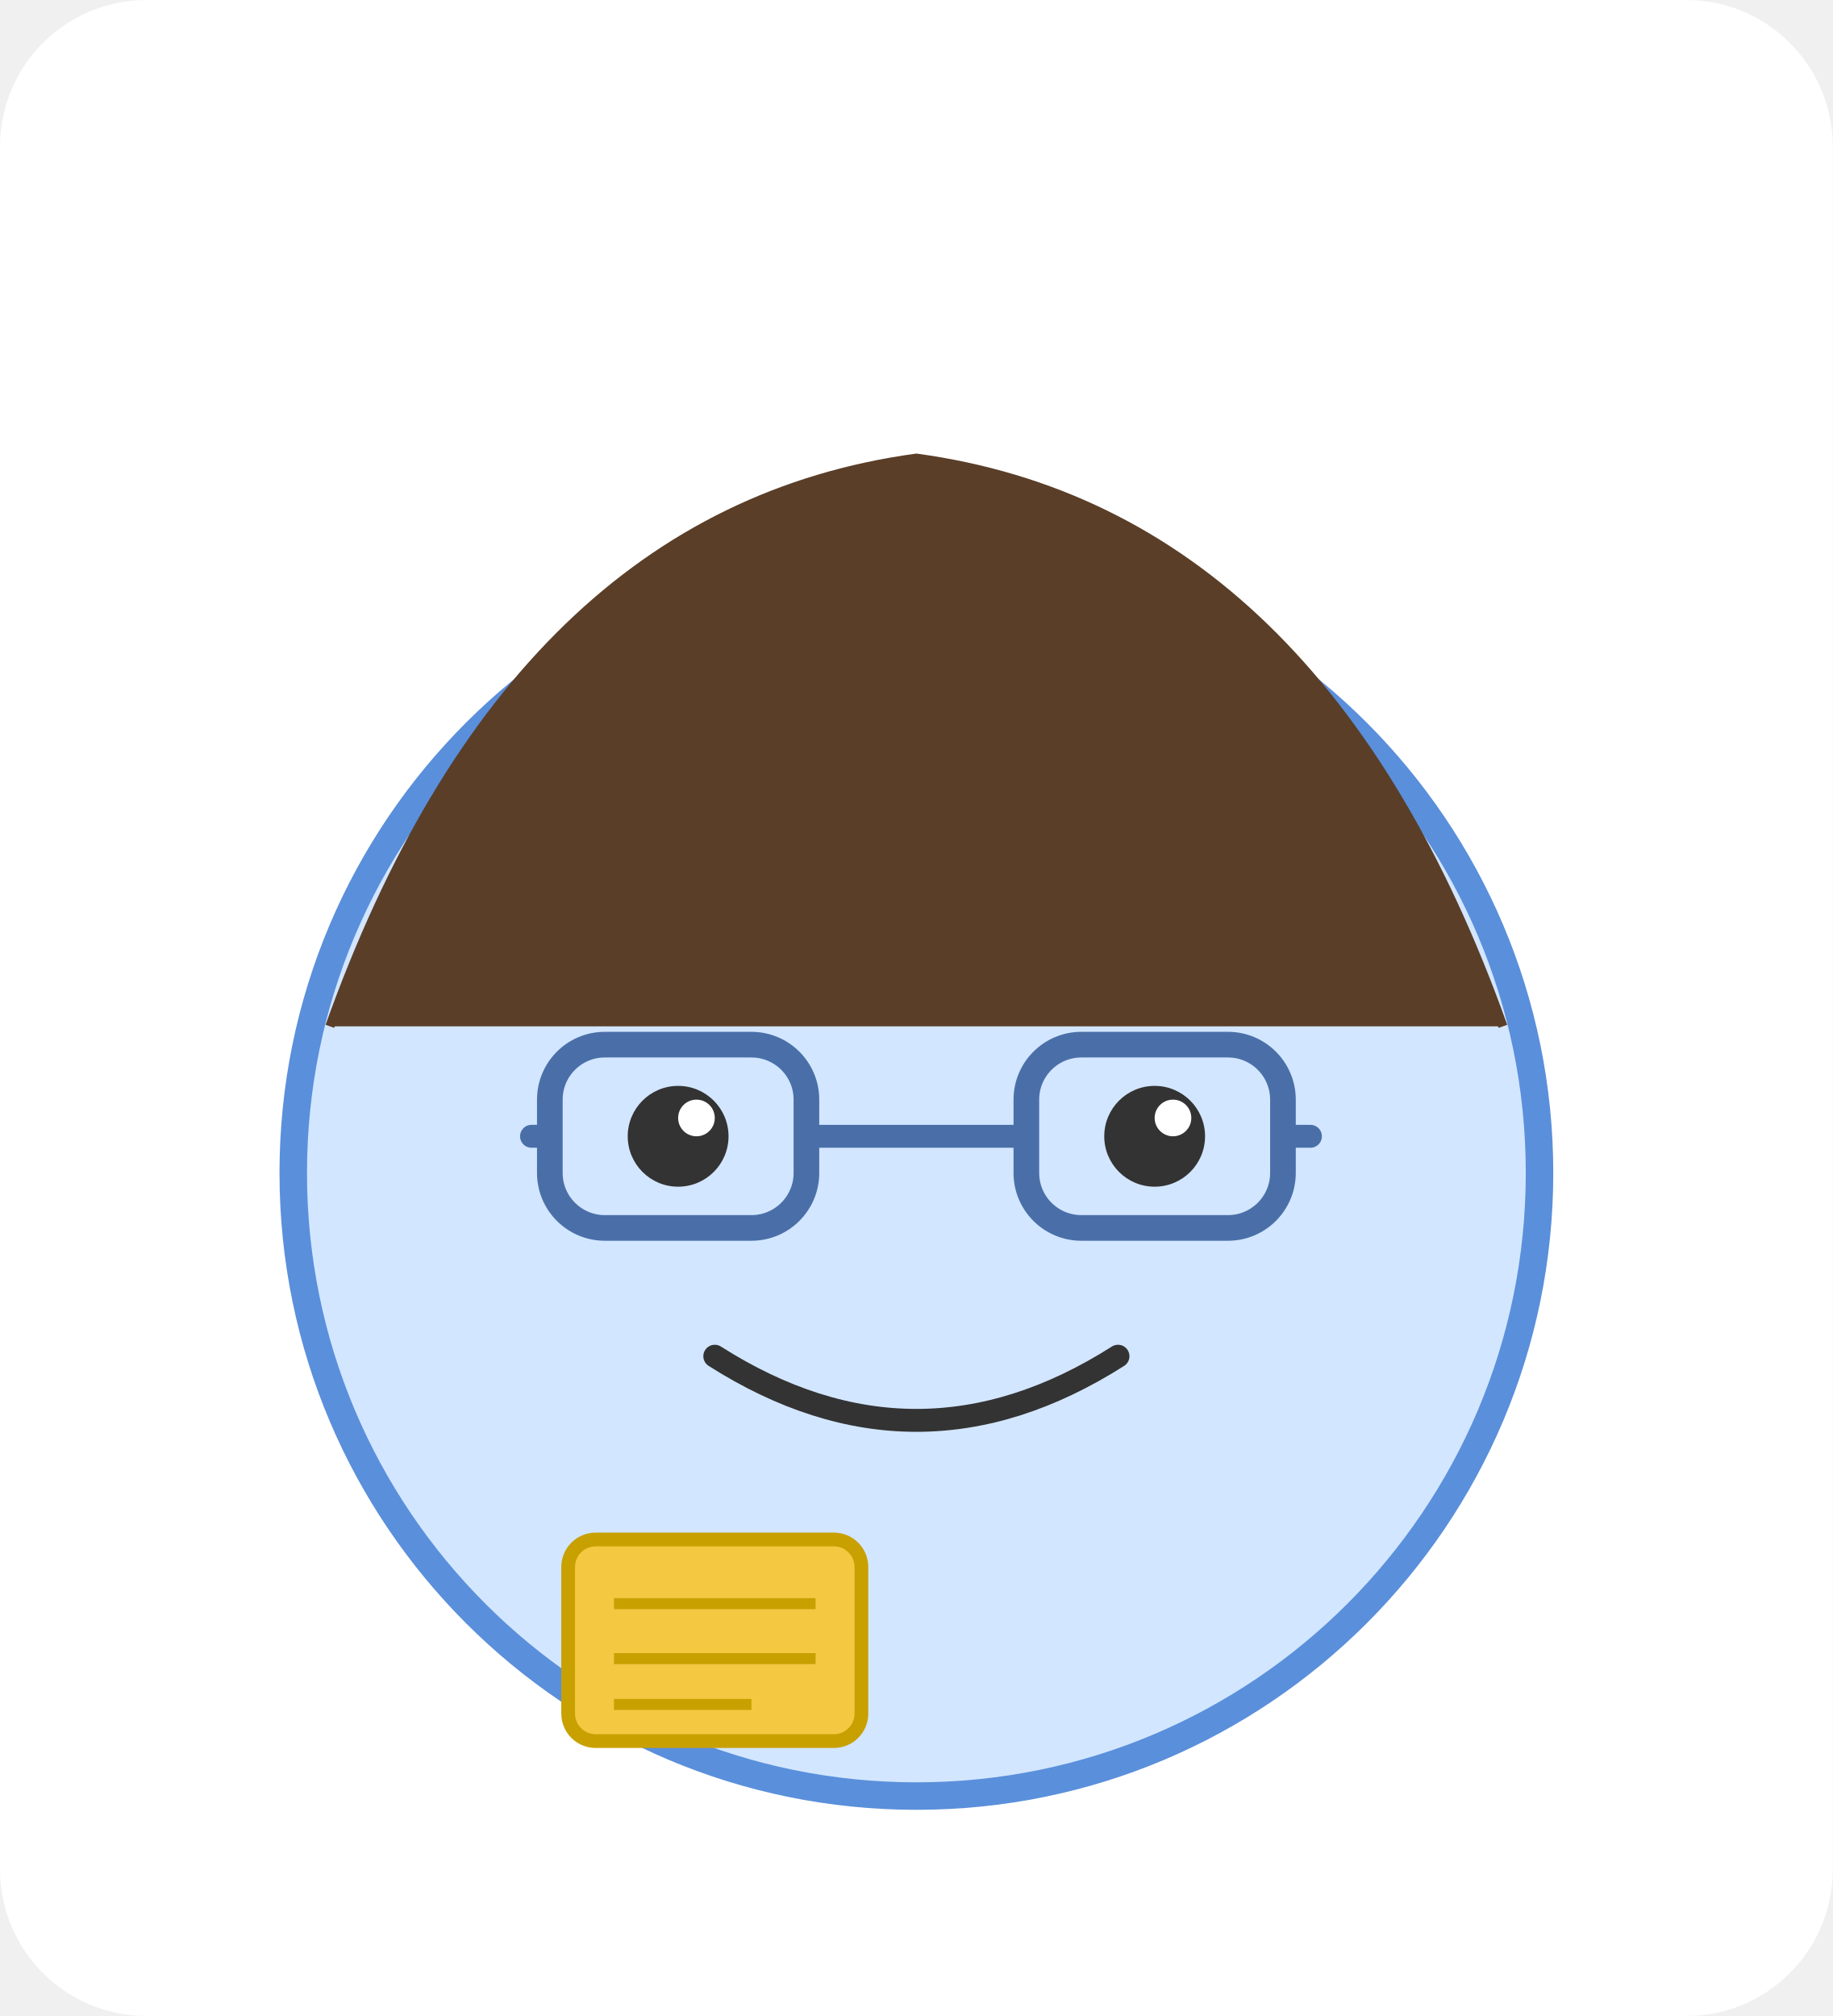
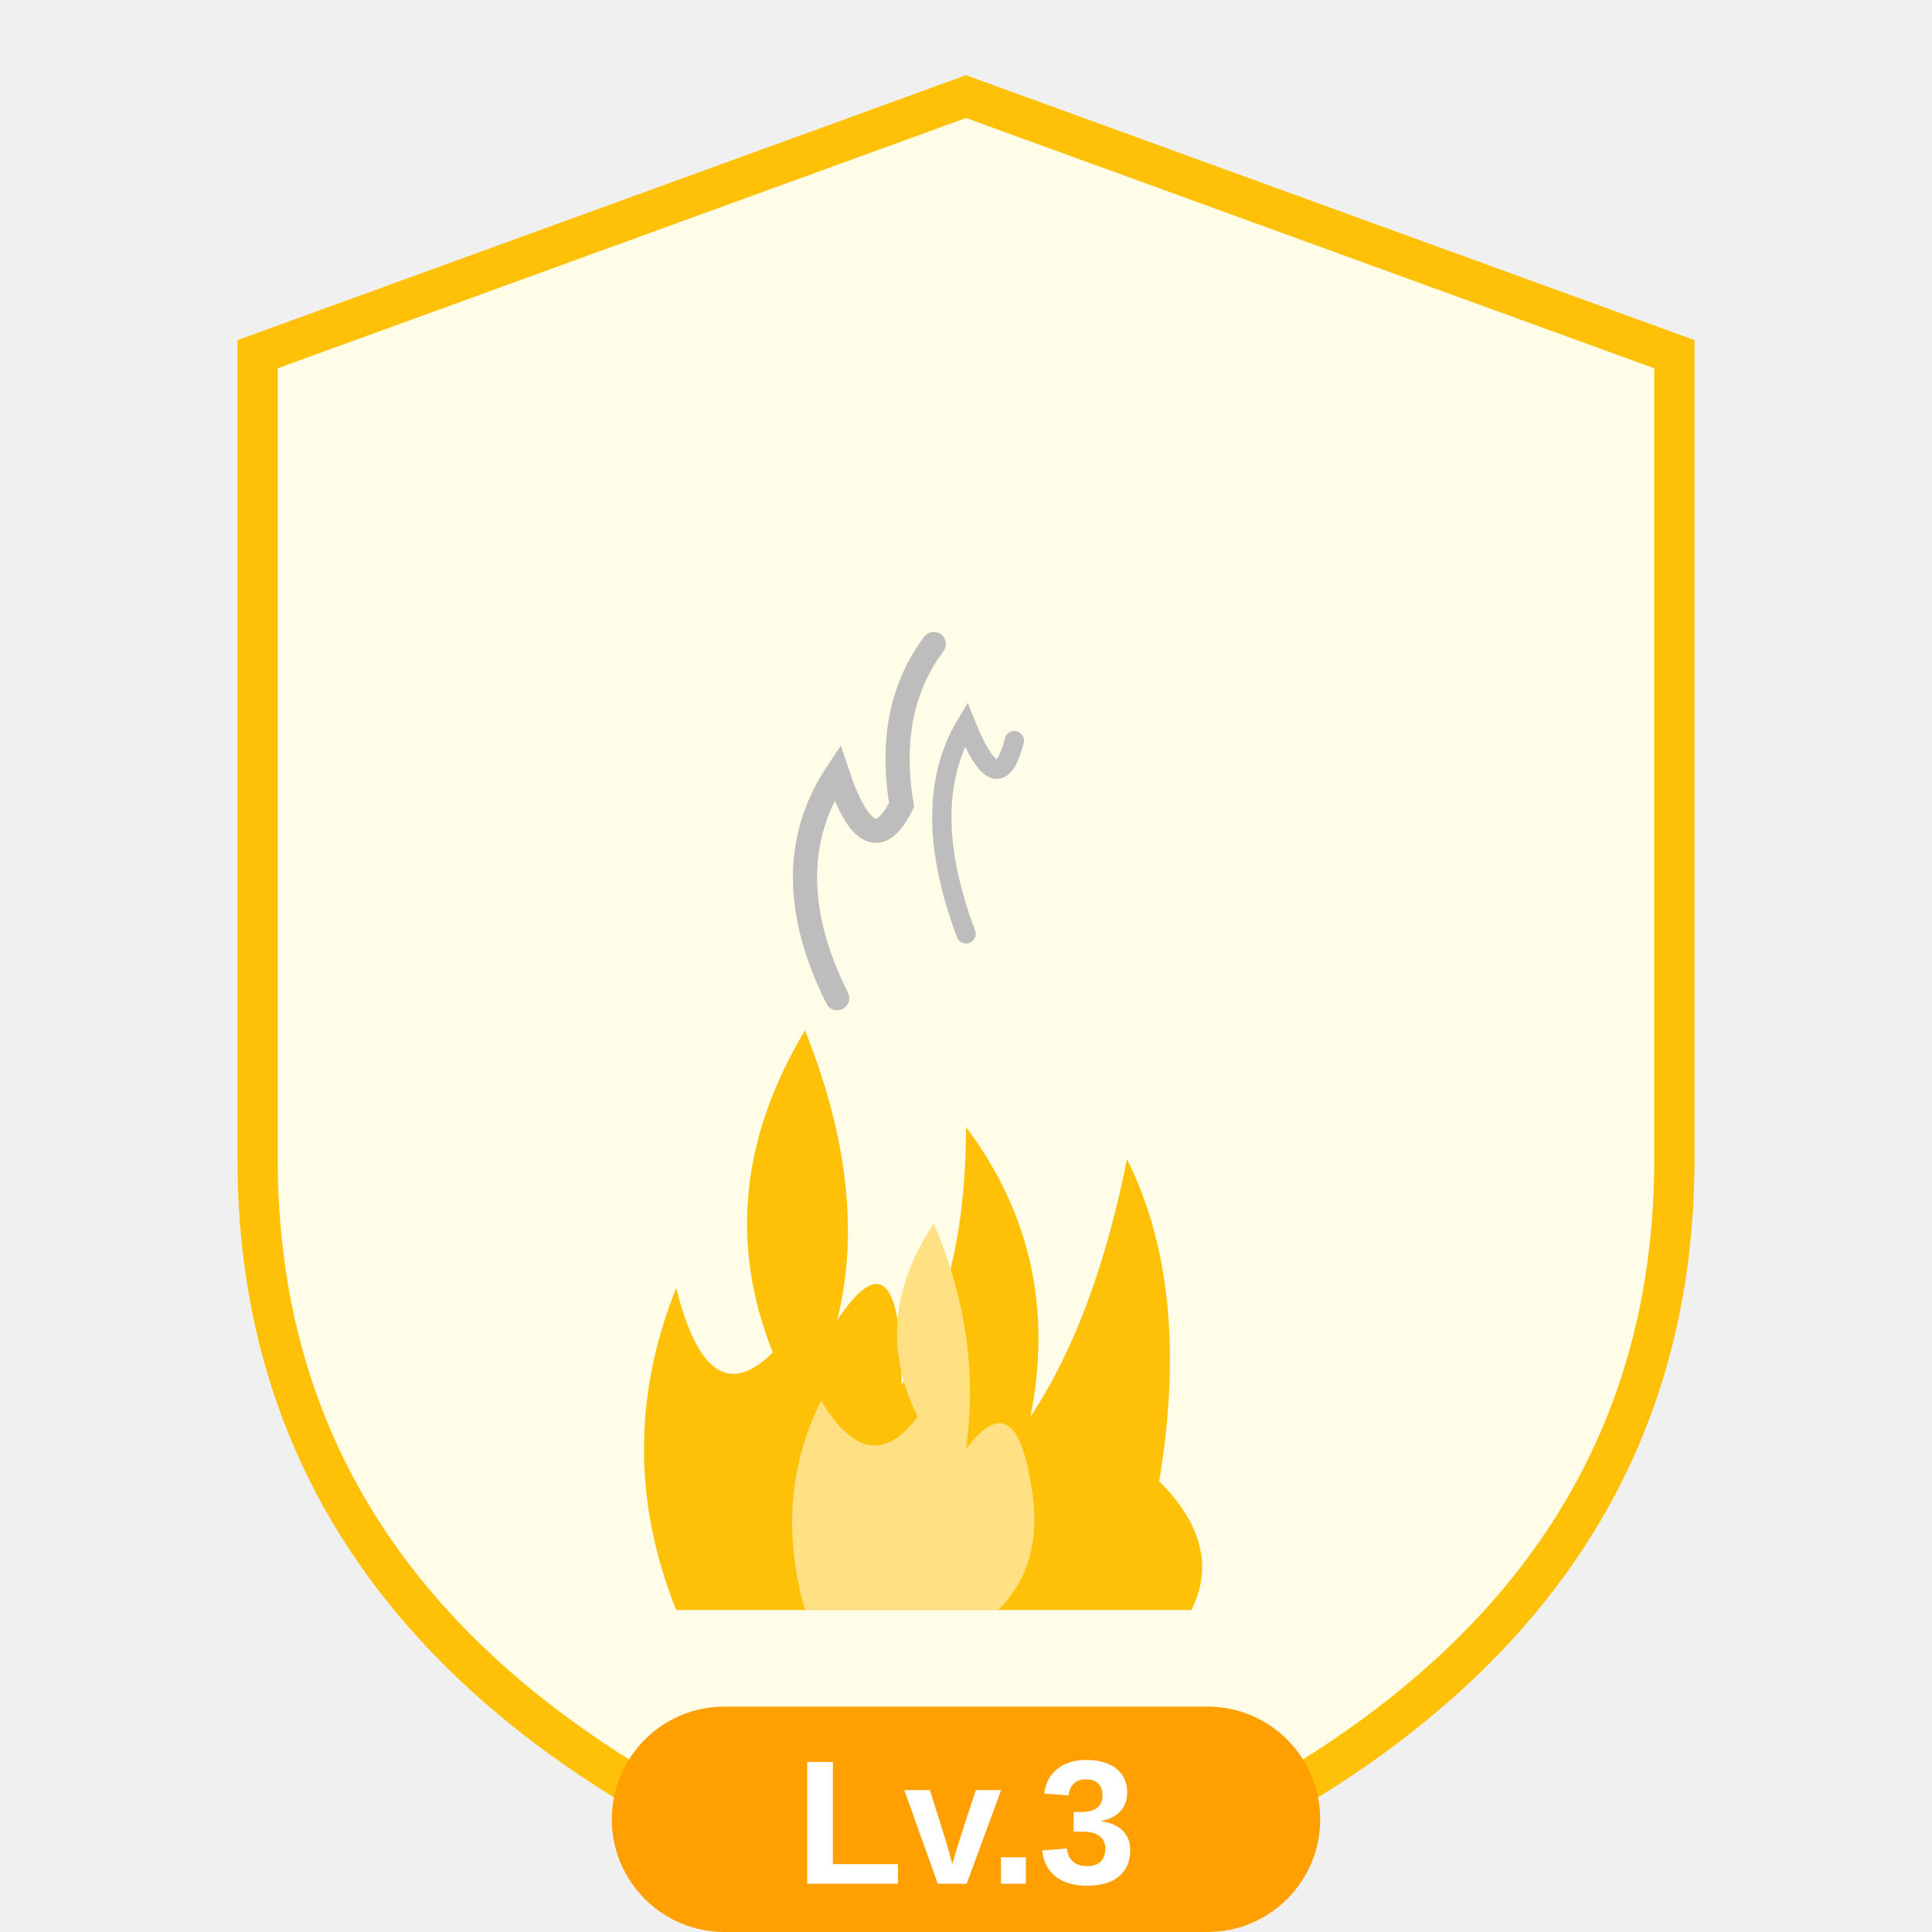
- <svg xmlns="http://www.w3.org/2000/svg" viewBox="0 0 200 220">
-   <rect width="200" height="220" fill="white" rx="16" />
-   <circle cx="100" cy="128" r="68" fill="#D2E6FF" stroke="#5A8FDB" stroke-width="3" />
-   <path d="M36,112 Q56,56 100,50 Q144,56 164,112" fill="#5A3E28" stroke="#5A3E28" stroke-width="1" />
-   <rect x="60" y="114" width="28" height="20" rx="6" fill="rgba(210,230,255,0.5)" stroke="#4A6FA8" stroke-width="2.8" />
-   <rect x="112" y="114" width="28" height="20" rx="6" fill="rgba(210,230,255,0.5)" stroke="#4A6FA8" stroke-width="2.8" />
-   <line x1="88" y1="124" x2="112" y2="124" stroke="#4A6FA8" stroke-width="2.5" />
-   <line x1="58" y1="124" x2="60" y2="124" stroke="#4A6FA8" stroke-width="2.5" stroke-linecap="round" />
-   <line x1="140" y1="124" x2="143" y2="124" stroke="#4A6FA8" stroke-width="2.5" stroke-linecap="round" />
-   <circle cx="74" cy="124" r="5.5" fill="#333" />
-   <circle cx="126" cy="124" r="5.5" fill="#333" />
-   <circle cx="76" cy="122" r="2" fill="white" />
-   <circle cx="128" cy="122" r="2" fill="white" />
-   <path d="M78,148 Q100,162 122,148" stroke="#333" stroke-width="2.5" fill="none" stroke-linecap="round" />
-   <rect x="62" y="168" width="32" height="22" rx="3" fill="#F5C842" stroke="#C8A000" stroke-width="1.5" />
-   <line x1="67" y1="175" x2="89" y2="175" stroke="#C8A000" stroke-width="1.2" />
-   <line x1="67" y1="181" x2="89" y2="181" stroke="#C8A000" stroke-width="1.2" />
-   <line x1="67" y1="186" x2="82" y2="186" stroke="#C8A000" stroke-width="1.2" />
+ <svg xmlns="http://www.w3.org/2000/svg" width="120" height="120" viewBox="0 0 120 120" role="img">
+   <path d="M60 6 L104 22 L104 72 Q104 106 60 120 Q16 106 16 72 L16 22 Z" fill="#FFFDE7" stroke="#FFC107" stroke-width="2.5" />
+   <path d="M42 100 Q38 90 42 80 Q44 88 48 84 Q44 74 50 64 Q54 74 52 82 Q56 76 56 86 Q60 80 60 70 Q66 78 64 88 Q68 82 70 72 Q74 80 72 92 Q76 96 74 100 Z" fill="#FFC107" />
+   <path d="M50 100 Q48 93 51 87 Q54 92 57 88 Q54 82 58 76 Q61 83 60 90 Q63 86 64 92 Q65 97 62 100 Z" fill="#FFE082" />
+   <path d="M52 62 Q48 54 52 48 Q54 54 56 50 Q55 44 58 40" fill="none" stroke="#BDBDBD" stroke-width="1.5" stroke-linecap="round" />
+   <path d="M60 58 Q57 50 60 45 Q62 50 63 46" fill="none" stroke="#BDBDBD" stroke-width="1.2" stroke-linecap="round" />
+   <rect x="38" y="106" width="44" height="14" rx="7" fill="#FFA000" />
+   <text x="60" y="117" font-family="'Helvetica Neue',Arial,sans-serif" font-size="11" font-weight="700" text-anchor="middle" fill="#fff">Lv.3</text>
</svg>
